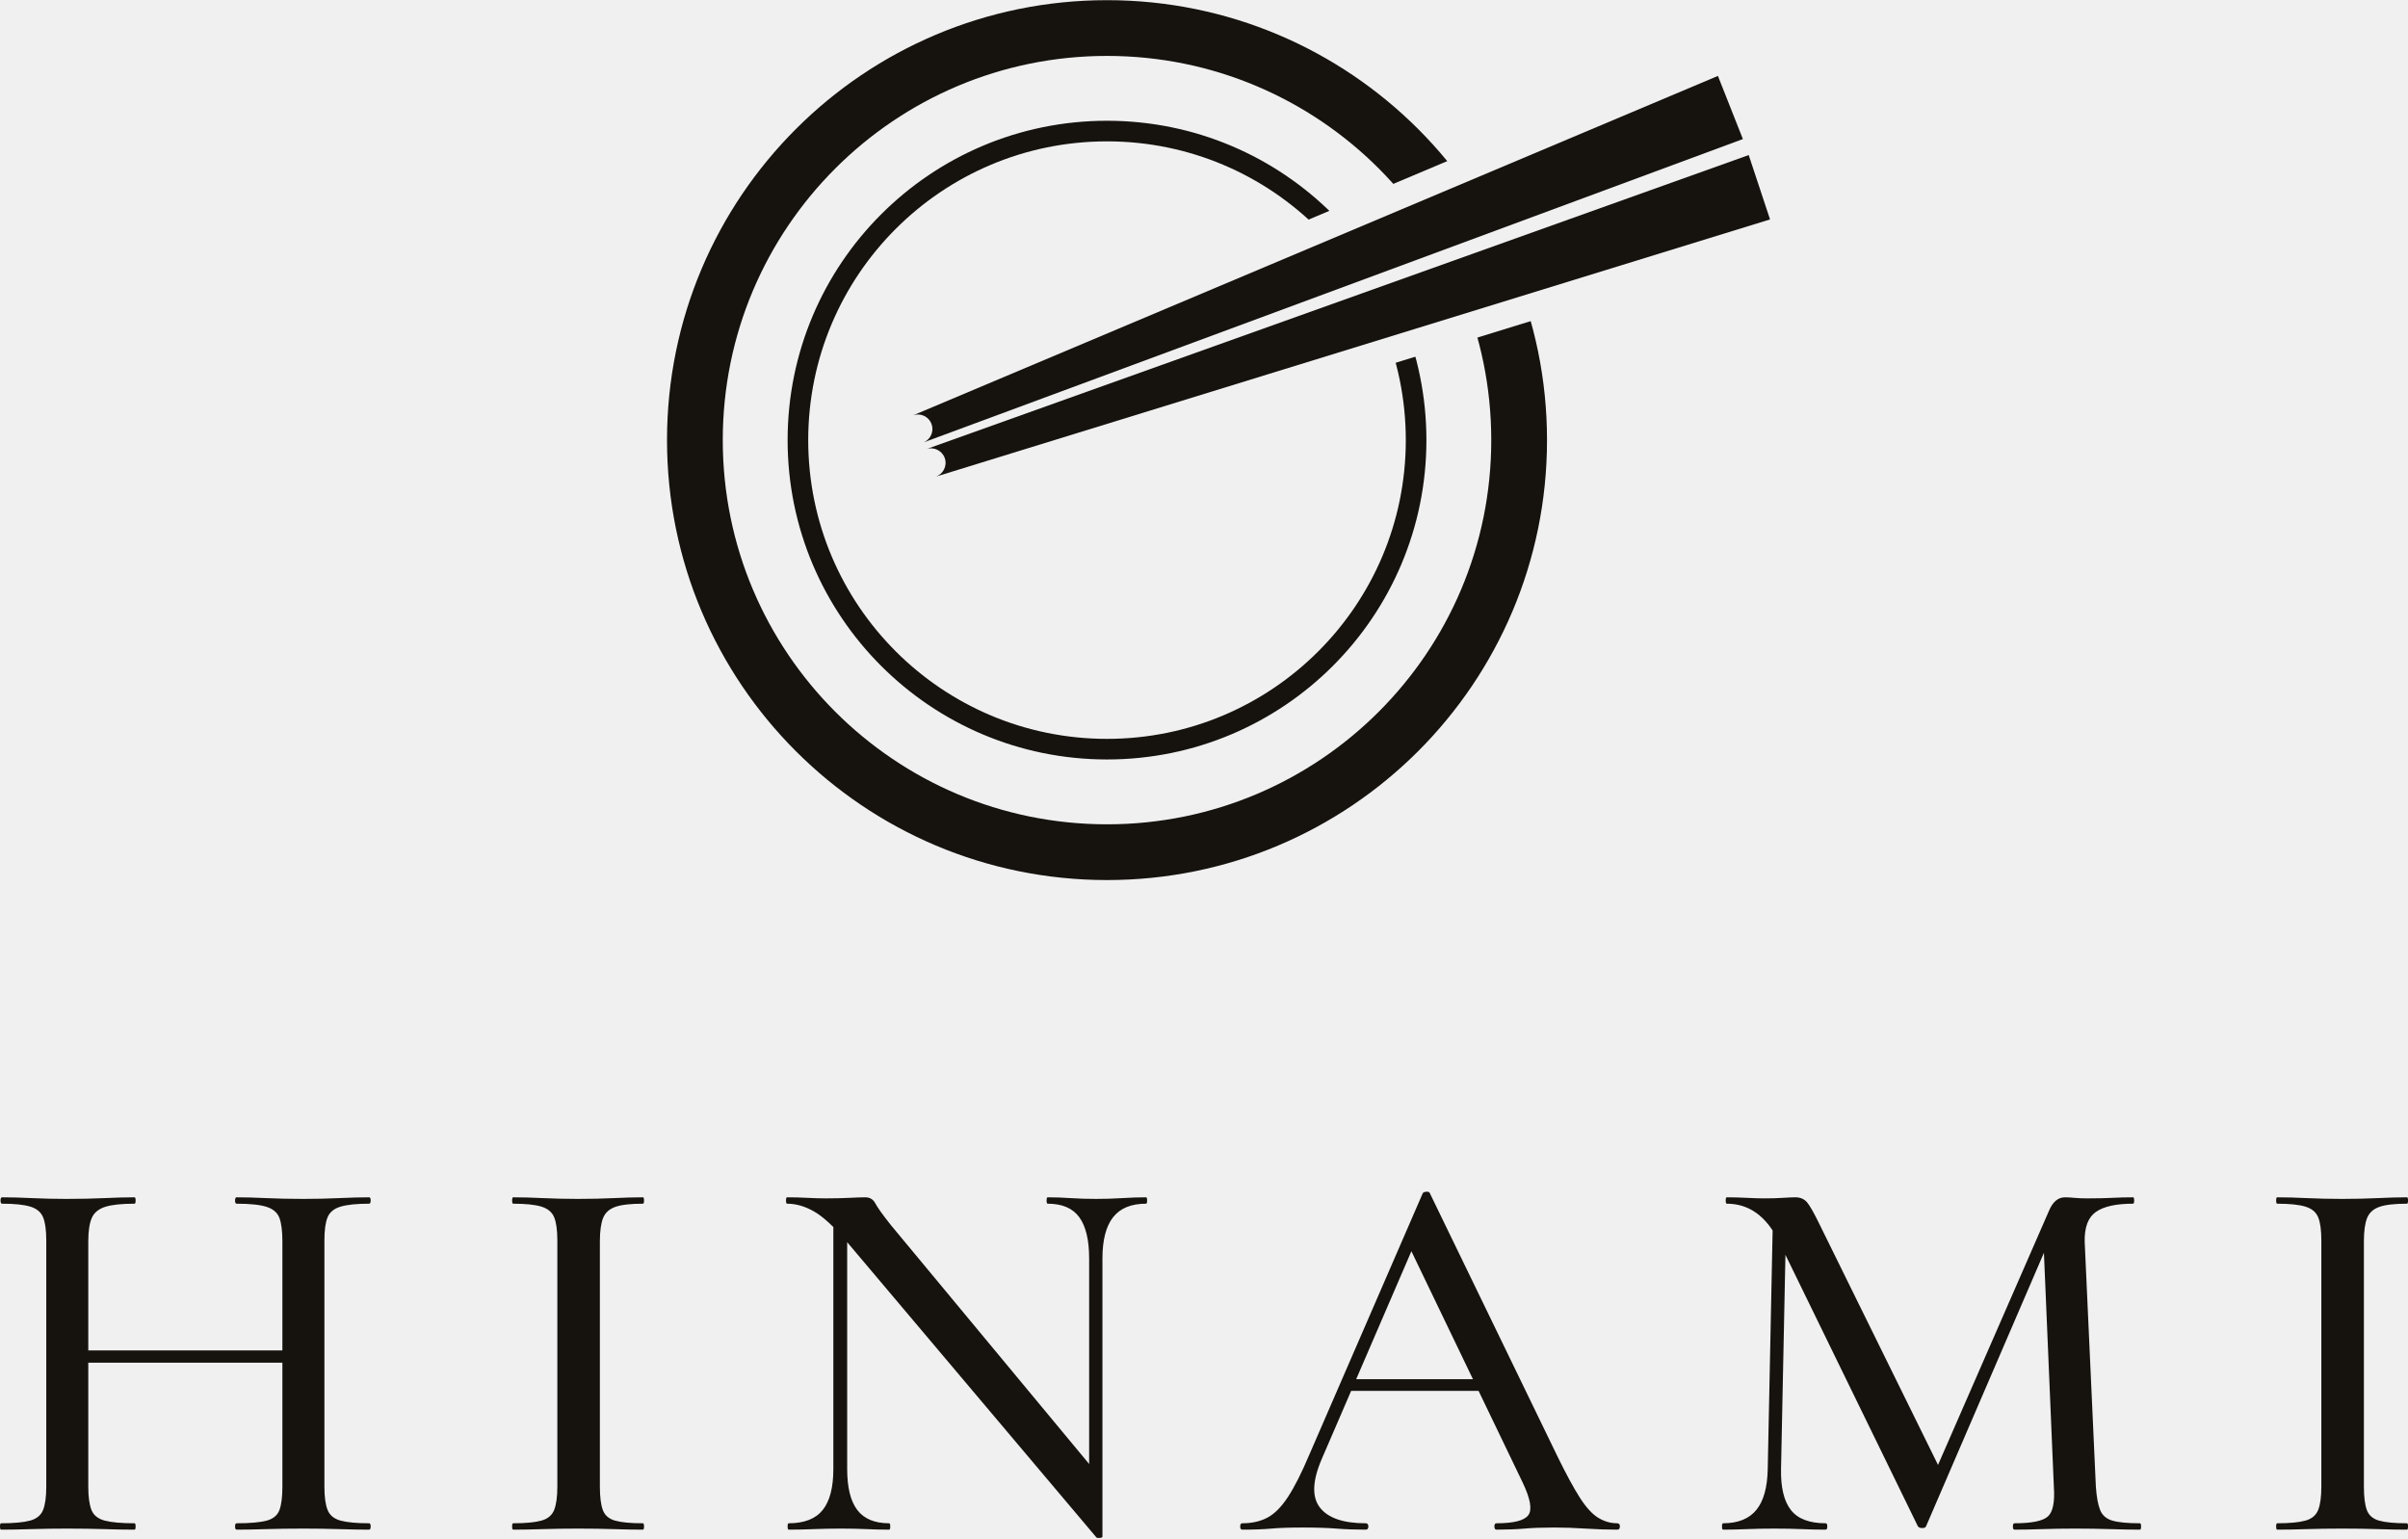
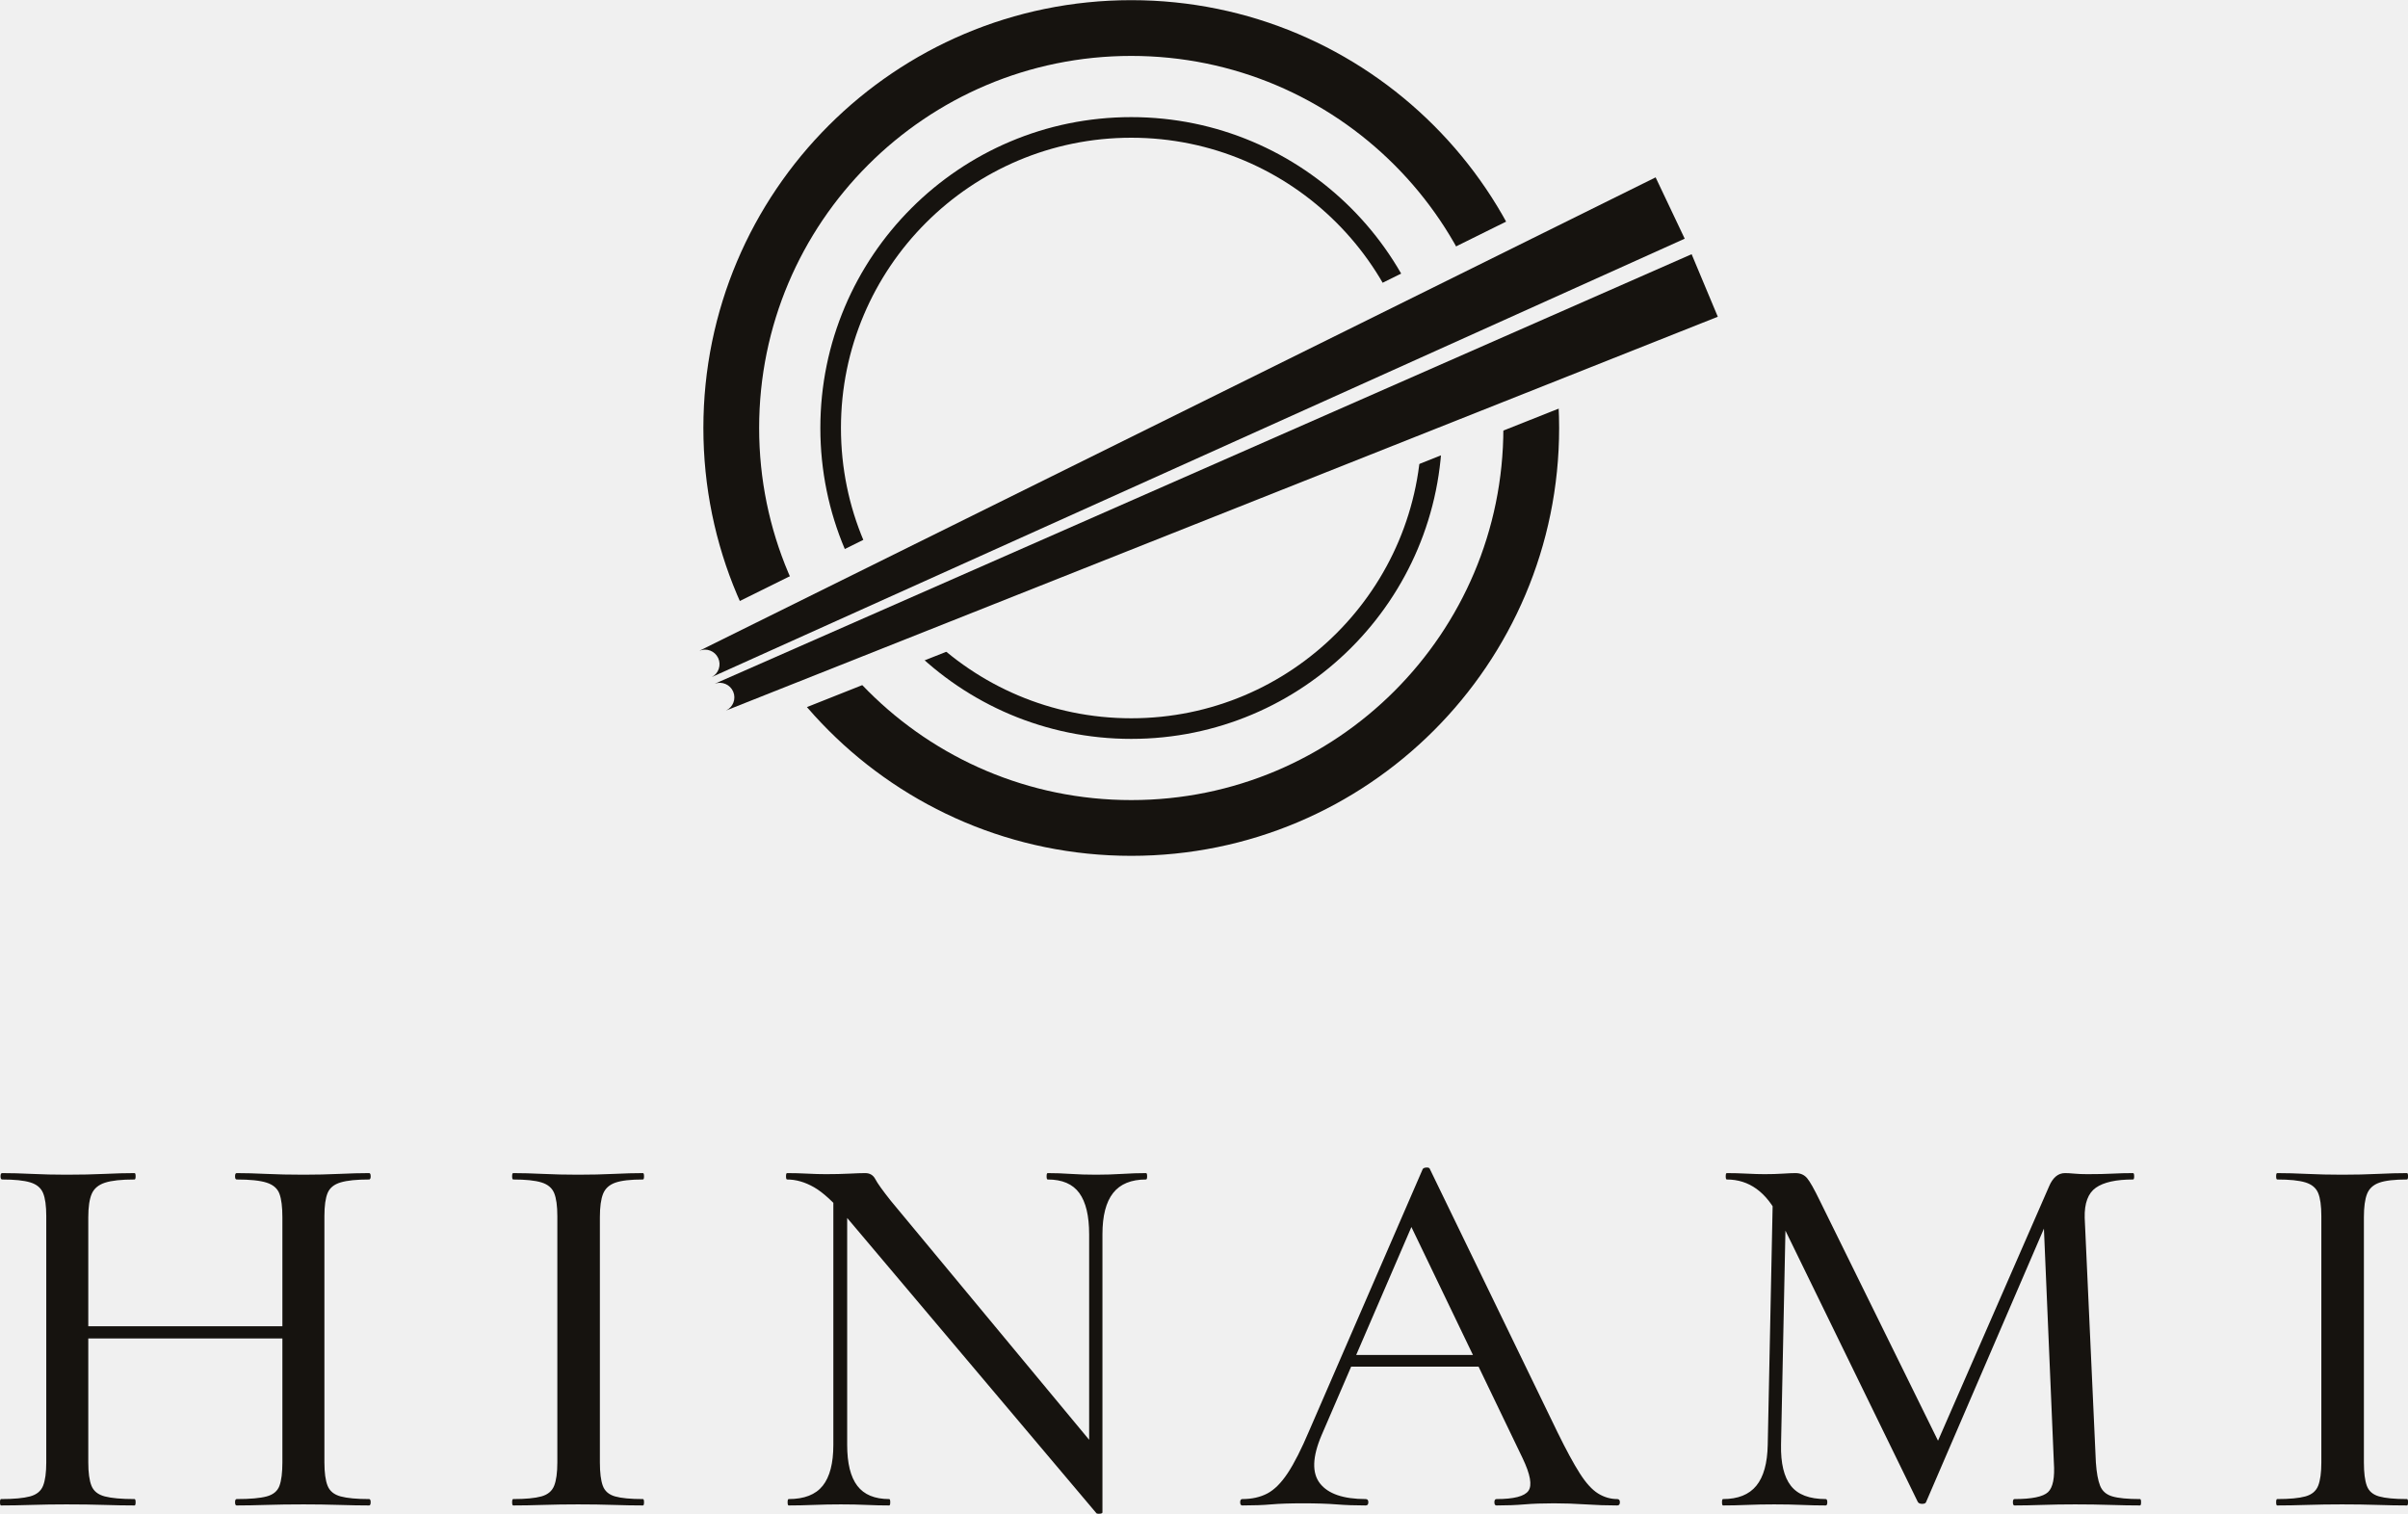
- <svg xmlns="http://www.w3.org/2000/svg" viewBox="0 0 695.31 444.10" width="695" height="444" role="img" aria-label="HINAMI">
-   <g transform="translate(172.65 -65.45) scale(3.5)">
+ <svg xmlns="http://www.w3.org/2000/svg" viewBox="0 0 695.31 437.10" width="695" height="437" role="img" aria-label="HINAMI">
+   <g transform="translate(172.65 -58.45) scale(3.5)">
    <defs>
      <mask id="gap" maskUnits="userSpaceOnUse" x="-10" y="-10" width="120" height="120">
        <rect x="-10" y="-10" width="120" height="120" fill="white" />
-         <path d="M26.89 55.18 L94.46 30.16 L92.40 24.95 L26.01 52.95 A1.20 1.20 0 0 1 26.89 55.18 Z" fill="black" stroke="black" stroke-width="4.4" stroke-linejoin="round" />
-         <path d="M27.86 58.02 L96.70 36.79 L94.94 31.48 L27.10 55.74 A1.20 1.20 0 0 1 27.86 58.02 Z" fill="black" stroke="black" stroke-width="4.4" stroke-linejoin="round" />
+         <path d="M9.39 72.55 L89.66 36.38 L87.26 31.32 L8.37 70.38 A1.20 1.20 0 0 1 9.39 72.55 Z" fill="black" stroke="black" stroke-width="4.4" stroke-linejoin="round" />
+         <path d="M10.57 75.31 L92.39 42.82 L90.23 37.66 L9.64 73.10 A1.20 1.20 0 0 1 10.57 75.31 Z" fill="black" stroke="black" stroke-width="4.4" stroke-linejoin="round" />
      </mask>
    </defs>
    <g mask="url(#gap)">
-       <circle cx="42" cy="55" r="34" fill="none" stroke="#16130F" stroke-width="4.6" />
-       <circle cx="42" cy="55" r="25.5" fill="none" stroke="#16130F" stroke-width="1.7" />
+       <circle cx="44" cy="52" r="33" fill="none" stroke="#16130F" stroke-width="4.6" />
+       <circle cx="44" cy="52" r="24.8" fill="none" stroke="#16130F" stroke-width="1.7" />
    </g>
-     <path d="M26.89 55.18 L94.46 30.16 L92.40 24.95 L26.01 52.95 A1.20 1.20 0 0 1 26.89 55.18 Z" fill="#16130F" />
-     <path d="M27.86 58.02 L96.70 36.79 L94.94 31.48 L27.10 55.74 A1.20 1.20 0 0 1 27.86 58.02 Z" fill="#16130F" />
+     <path d="M9.39 72.55 L89.66 36.38 L87.26 31.32 L8.37 70.38 A1.20 1.20 0 0 1 9.39 72.55 Z" fill="#16130F" />
+     <path d="M10.57 75.31 L92.39 42.82 L90.23 37.66 L9.64 73.10 A1.20 1.20 0 0 1 10.57 75.31 Z" fill="#16130F" />
  </g>
-   <path transform="translate(-4.760 441.694) scale(0.15356)" d="M562 -542Q562 -571 556.5 -586.0Q551 -601 532.5 -607.0Q514 -613 476 -613Q473 -613 473.0 -619.0Q473 -625 476 -625Q500 -625 531.5 -623.5Q563 -622 602 -622Q636 -622 668.5 -623.5Q701 -625 725 -625Q728 -625 728.0 -619.0Q728 -613 725 -613Q690 -613 671.5 -607.5Q653 -602 647.0 -587.5Q641 -573 641 -544V-81Q641 -52 647.0 -37.0Q653 -22 671.5 -17.0Q690 -12 725 -12Q728 -12 728.0 -6.0Q728 0 725 0Q701 0 668.5 -1.0Q636 -2 602 -2Q563 -2 531.5 -1.0Q500 0 476 0Q473 0 473.0 -6.0Q473 -12 476 -12Q514 -12 532.5 -17.0Q551 -22 556.5 -37.0Q562 -52 562 -81ZM155 -314V-337H597V-314ZM118 -81V-544Q118 -573 112.0 -587.5Q106 -602 88.0 -607.5Q70 -613 35 -613Q32 -613 32.0 -619.0Q32 -625 35 -625Q60 -625 91.0 -623.5Q122 -622 156 -622Q196 -622 227.5 -623.5Q259 -625 284 -625Q286 -625 286.0 -619.0Q286 -613 284 -613Q247 -613 228.5 -607.0Q210 -601 203.5 -586.0Q197 -571 197 -542V-81Q197 -52 203.0 -37.0Q209 -22 228.0 -17.0Q247 -12 284 -12Q286 -12 286.0 -6.0Q286 0 284 0Q258 0 227.0 -1.0Q196 -2 156 -2Q122 -2 90.0 -1.0Q58 0 33 0Q31 0 31.0 -6.0Q31 -12 33 -12Q69 -12 87.5 -17.0Q106 -22 112.0 -37.0Q118 -52 118 -81Z M1159 -81Q1159 -52 1164.5 -37.0Q1170 -22 1187.5 -17.0Q1205 -12 1240 -12Q1242 -12 1242.0 -6.0Q1242 0 1240 0Q1215 0 1184.5 -1.0Q1154 -2 1118 -2Q1083 -2 1052.0 -1.0Q1021 0 996 0Q994 0 994.0 -6.0Q994 -12 996 -12Q1031 -12 1049.0 -17.0Q1067 -22 1073.0 -37.0Q1079 -52 1079 -81V-544Q1079 -573 1073.0 -587.5Q1067 -602 1049.0 -607.5Q1031 -613 996 -613Q994 -613 994.0 -619.0Q994 -625 996 -625Q1021 -625 1052.0 -623.5Q1083 -622 1118 -622Q1154 -622 1185.0 -623.5Q1216 -625 1240 -625Q1242 -625 1242.0 -619.0Q1242 -613 1240 -613Q1205 -613 1188.0 -607.0Q1171 -601 1165.0 -586.0Q1159 -571 1159 -542Z M1598 -114V-602L1624 -600V-114Q1624 -62 1643.0 -37.0Q1662 -12 1703 -12Q1705 -12 1705.0 -6.0Q1705 0 1703 0Q1682 0 1660.5 -1.0Q1639 -2 1612 -2Q1586 -2 1561.0 -1.0Q1536 0 1514 0Q1512 0 1512.0 -6.0Q1512 -12 1514 -12Q1558 -12 1578.0 -37.0Q1598 -62 1598 -114ZM2104 13Q2104 15 2099.5 15.5Q2095 16 2093 15L1622 -543Q1587 -584 1561.5 -598.5Q1536 -613 1511 -613Q1509 -613 1509.0 -619.0Q1509 -625 1511 -625Q1530 -625 1549.0 -624.0Q1568 -623 1584 -623Q1608 -623 1628.0 -624.0Q1648 -625 1658 -625Q1671 -625 1677.0 -613.5Q1683 -602 1706 -573L2096 -103ZM2104 -510V13L2079 -18V-510Q2079 -562 2060.5 -587.5Q2042 -613 2001 -613Q1999 -613 1999.0 -619.0Q1999 -625 2001 -625Q2022 -625 2044.0 -623.5Q2066 -622 2092 -622Q2117 -622 2141.0 -623.5Q2165 -625 2186 -625Q2188 -625 2188.0 -619.0Q2188 -613 2186 -613Q2144 -613 2124.0 -587.5Q2104 -562 2104 -510Z M2555 -261 2567 -283H2839L2846 -261ZM3072 -12Q3077 -12 3077.0 -6.0Q3077 0 3072 0Q3043 0 3012.5 -2.0Q2982 -4 2953 -4Q2921 -4 2897.5 -2.0Q2874 0 2845 0Q2841 0 2841.0 -6.0Q2841 -12 2845 -12Q2894 -12 2905.0 -27.5Q2916 -43 2894 -89L2679 -536L2711 -584L2516 -132Q2490 -71 2513.0 -41.5Q2536 -12 2599 -12Q2604 -12 2604.0 -6.0Q2604 0 2599 0Q2569 0 2544.0 -2.0Q2519 -4 2481 -4Q2444 -4 2421.5 -2.0Q2399 0 2367 0Q2363 0 2363.0 -6.0Q2363 -12 2367 -12Q2394 -12 2414.0 -22.5Q2434 -33 2452.5 -61.0Q2471 -89 2493 -141L2706 -632Q2707 -635 2713.0 -635.5Q2719 -636 2720 -632L2960 -137Q2984 -88 3001.5 -60.5Q3019 -33 3036.0 -22.5Q3053 -12 3072 -12Z M3355 -114 3365 -602 3390 -600 3380 -114Q3379 -62 3398.5 -37.0Q3418 -12 3464 -12Q3467 -12 3467.0 -6.0Q3467 0 3464 0Q3442 0 3419.0 -1.0Q3396 -2 3367 -2Q3340 -2 3316.0 -1.0Q3292 0 3271 0Q3269 0 3269.0 -6.0Q3269 -12 3271 -12Q3313 -12 3333.5 -37.0Q3354 -62 3355 -114ZM4055 -12Q4057 -12 4057.0 -6.0Q4057 0 4055 0Q4030 0 3999.0 -1.0Q3968 -2 3933 -2Q3900 -2 3871.0 -1.0Q3842 0 3819 0Q3816 0 3816.0 -6.0Q3816 -12 3819 -12Q3868 -12 3882.0 -25.0Q3896 -38 3893 -81L3873 -552L3912 -608L3653 -7Q3652 -3 3645.5 -3.0Q3639 -3 3637 -7L3376 -542Q3341 -613 3278 -613Q3276 -613 3276.0 -619.0Q3276 -625 3278 -625Q3296 -625 3315.5 -624.0Q3335 -623 3349 -623Q3368 -623 3383.5 -624.0Q3399 -625 3407 -625Q3421 -625 3429.0 -615.5Q3437 -606 3453 -573L3680 -112L3643 -48L3884 -600Q3889 -612 3896.5 -618.5Q3904 -625 3914 -625Q3921 -625 3931.5 -624.0Q3942 -623 3956 -623Q3984 -623 4003.0 -624.0Q4022 -625 4042 -625Q4044 -625 4044.0 -619.0Q4044 -613 4042 -613Q3994 -613 3972.0 -597.5Q3950 -582 3951 -541L3972 -81Q3974 -52 3980.0 -37.0Q3986 -22 4003.0 -17.0Q4020 -12 4055 -12Z M4476 -81Q4476 -52 4481.5 -37.0Q4487 -22 4504.5 -17.0Q4522 -12 4557 -12Q4559 -12 4559.0 -6.0Q4559 0 4557 0Q4532 0 4501.5 -1.0Q4471 -2 4435 -2Q4400 -2 4369.0 -1.0Q4338 0 4313 0Q4311 0 4311.0 -6.0Q4311 -12 4313 -12Q4348 -12 4366.0 -17.0Q4384 -22 4390.0 -37.0Q4396 -52 4396 -81V-544Q4396 -573 4390.0 -587.5Q4384 -602 4366.0 -607.5Q4348 -613 4313 -613Q4311 -613 4311.0 -619.0Q4311 -625 4313 -625Q4338 -625 4369.0 -623.5Q4400 -622 4435 -622Q4471 -622 4502.0 -623.5Q4533 -625 4557 -625Q4559 -625 4559.0 -619.0Q4559 -613 4557 -613Q4522 -613 4505.0 -607.0Q4488 -601 4482.0 -586.0Q4476 -571 4476 -542Z" fill="#16130F" />
+   <path transform="translate(-4.760 434.694) scale(0.15356)" d="M562 -542Q562 -571 556.5 -586.0Q551 -601 532.5 -607.0Q514 -613 476 -613Q473 -613 473.0 -619.0Q473 -625 476 -625Q500 -625 531.5 -623.5Q563 -622 602 -622Q636 -622 668.5 -623.5Q701 -625 725 -625Q728 -625 728.0 -619.0Q728 -613 725 -613Q690 -613 671.5 -607.5Q653 -602 647.0 -587.5Q641 -573 641 -544V-81Q641 -52 647.0 -37.0Q653 -22 671.5 -17.0Q690 -12 725 -12Q728 -12 728.0 -6.0Q728 0 725 0Q701 0 668.5 -1.0Q636 -2 602 -2Q563 -2 531.5 -1.0Q500 0 476 0Q473 0 473.0 -6.0Q473 -12 476 -12Q514 -12 532.5 -17.0Q551 -22 556.5 -37.0Q562 -52 562 -81ZM155 -314V-337H597V-314ZM118 -81V-544Q118 -573 112.0 -587.5Q106 -602 88.0 -607.5Q70 -613 35 -613Q32 -613 32.0 -619.0Q32 -625 35 -625Q60 -625 91.0 -623.5Q122 -622 156 -622Q196 -622 227.5 -623.5Q259 -625 284 -625Q286 -625 286.0 -619.0Q286 -613 284 -613Q247 -613 228.5 -607.0Q210 -601 203.5 -586.0Q197 -571 197 -542V-81Q197 -52 203.0 -37.0Q209 -22 228.0 -17.0Q247 -12 284 -12Q286 -12 286.0 -6.0Q286 0 284 0Q258 0 227.0 -1.0Q196 -2 156 -2Q122 -2 90.0 -1.0Q58 0 33 0Q31 0 31.0 -6.0Q31 -12 33 -12Q69 -12 87.5 -17.0Q106 -22 112.0 -37.0Q118 -52 118 -81Z M1159 -81Q1159 -52 1164.5 -37.0Q1170 -22 1187.5 -17.0Q1205 -12 1240 -12Q1242 -12 1242.0 -6.0Q1242 0 1240 0Q1215 0 1184.5 -1.0Q1154 -2 1118 -2Q1083 -2 1052.0 -1.0Q1021 0 996 0Q994 0 994.0 -6.0Q994 -12 996 -12Q1031 -12 1049.0 -17.0Q1067 -22 1073.0 -37.0Q1079 -52 1079 -81V-544Q1079 -573 1073.0 -587.5Q1067 -602 1049.0 -607.5Q1031 -613 996 -613Q994 -613 994.0 -619.0Q994 -625 996 -625Q1021 -625 1052.0 -623.5Q1083 -622 1118 -622Q1154 -622 1185.0 -623.5Q1216 -625 1240 -625Q1242 -625 1242.0 -619.0Q1242 -613 1240 -613Q1205 -613 1188.0 -607.0Q1171 -601 1165.0 -586.0Q1159 -571 1159 -542Z M1598 -114V-602L1624 -600V-114Q1624 -62 1643.0 -37.0Q1662 -12 1703 -12Q1705 -12 1705.0 -6.0Q1705 0 1703 0Q1682 0 1660.5 -1.0Q1639 -2 1612 -2Q1586 -2 1561.0 -1.0Q1536 0 1514 0Q1512 0 1512.0 -6.0Q1512 -12 1514 -12Q1558 -12 1578.0 -37.0Q1598 -62 1598 -114ZM2104 13Q2104 15 2099.5 15.5Q2095 16 2093 15L1622 -543Q1587 -584 1561.5 -598.5Q1536 -613 1511 -613Q1509 -613 1509.0 -619.0Q1509 -625 1511 -625Q1530 -625 1549.0 -624.0Q1568 -623 1584 -623Q1608 -623 1628.0 -624.0Q1648 -625 1658 -625Q1671 -625 1677.0 -613.5Q1683 -602 1706 -573L2096 -103ZM2104 -510V13L2079 -18V-510Q2079 -562 2060.5 -587.5Q2042 -613 2001 -613Q1999 -613 1999.0 -619.0Q1999 -625 2001 -625Q2022 -625 2044.0 -623.5Q2066 -622 2092 -622Q2117 -622 2141.0 -623.5Q2165 -625 2186 -625Q2188 -625 2188.0 -619.0Q2188 -613 2186 -613Q2144 -613 2124.0 -587.5Q2104 -562 2104 -510Z M2555 -261 2567 -283H2839L2846 -261ZM3072 -12Q3077 -12 3077.0 -6.0Q3077 0 3072 0Q3043 0 3012.5 -2.0Q2982 -4 2953 -4Q2921 -4 2897.5 -2.0Q2874 0 2845 0Q2841 0 2841.0 -6.0Q2841 -12 2845 -12Q2894 -12 2905.0 -27.5Q2916 -43 2894 -89L2679 -536L2711 -584L2516 -132Q2490 -71 2513.0 -41.5Q2536 -12 2599 -12Q2604 -12 2604.0 -6.0Q2604 0 2599 0Q2569 0 2544.0 -2.0Q2519 -4 2481 -4Q2444 -4 2421.5 -2.0Q2399 0 2367 0Q2363 0 2363.0 -6.0Q2363 -12 2367 -12Q2394 -12 2414.0 -22.5Q2434 -33 2452.5 -61.0Q2471 -89 2493 -141L2706 -632Q2707 -635 2713.0 -635.5Q2719 -636 2720 -632L2960 -137Q2984 -88 3001.5 -60.5Q3019 -33 3036.0 -22.5Q3053 -12 3072 -12Z M3355 -114 3365 -602 3390 -600 3380 -114Q3379 -62 3398.5 -37.0Q3418 -12 3464 -12Q3467 -12 3467.0 -6.0Q3467 0 3464 0Q3442 0 3419.0 -1.0Q3396 -2 3367 -2Q3340 -2 3316.0 -1.0Q3292 0 3271 0Q3269 0 3269.0 -6.0Q3269 -12 3271 -12Q3313 -12 3333.5 -37.0Q3354 -62 3355 -114ZM4055 -12Q4057 -12 4057.0 -6.0Q4057 0 4055 0Q4030 0 3999.0 -1.0Q3968 -2 3933 -2Q3900 -2 3871.0 -1.0Q3842 0 3819 0Q3816 0 3816.0 -6.0Q3816 -12 3819 -12Q3868 -12 3882.0 -25.0Q3896 -38 3893 -81L3873 -552L3912 -608L3653 -7Q3652 -3 3645.5 -3.0Q3639 -3 3637 -7L3376 -542Q3341 -613 3278 -613Q3276 -613 3276.0 -619.0Q3276 -625 3278 -625Q3296 -625 3315.5 -624.0Q3335 -623 3349 -623Q3368 -623 3383.5 -624.0Q3399 -625 3407 -625Q3421 -625 3429.0 -615.5Q3437 -606 3453 -573L3680 -112L3643 -48L3884 -600Q3889 -612 3896.5 -618.5Q3904 -625 3914 -625Q3921 -625 3931.5 -624.0Q3942 -623 3956 -623Q3984 -623 4003.0 -624.0Q4022 -625 4042 -625Q4044 -625 4044.0 -619.0Q4044 -613 4042 -613Q3994 -613 3972.0 -597.5Q3950 -582 3951 -541L3972 -81Q3974 -52 3980.0 -37.0Q3986 -22 4003.0 -17.0Q4020 -12 4055 -12Z M4476 -81Q4476 -52 4481.5 -37.0Q4487 -22 4504.5 -17.0Q4522 -12 4557 -12Q4559 -12 4559.0 -6.0Q4559 0 4557 0Q4532 0 4501.5 -1.0Q4471 -2 4435 -2Q4400 -2 4369.0 -1.0Q4338 0 4313 0Q4311 0 4311.0 -6.0Q4311 -12 4313 -12Q4348 -12 4366.0 -17.0Q4384 -22 4390.0 -37.0Q4396 -52 4396 -81V-544Q4396 -573 4390.0 -587.5Q4384 -602 4366.0 -607.5Q4348 -613 4313 -613Q4311 -613 4311.0 -619.0Q4311 -625 4313 -625Q4338 -625 4369.0 -623.5Q4400 -622 4435 -622Q4471 -622 4502.0 -623.5Q4533 -625 4557 -625Q4559 -625 4559.0 -619.0Q4559 -613 4557 -613Q4522 -613 4505.0 -607.0Q4488 -601 4482.0 -586.0Q4476 -571 4476 -542Z" fill="#16130F" />
</svg>
